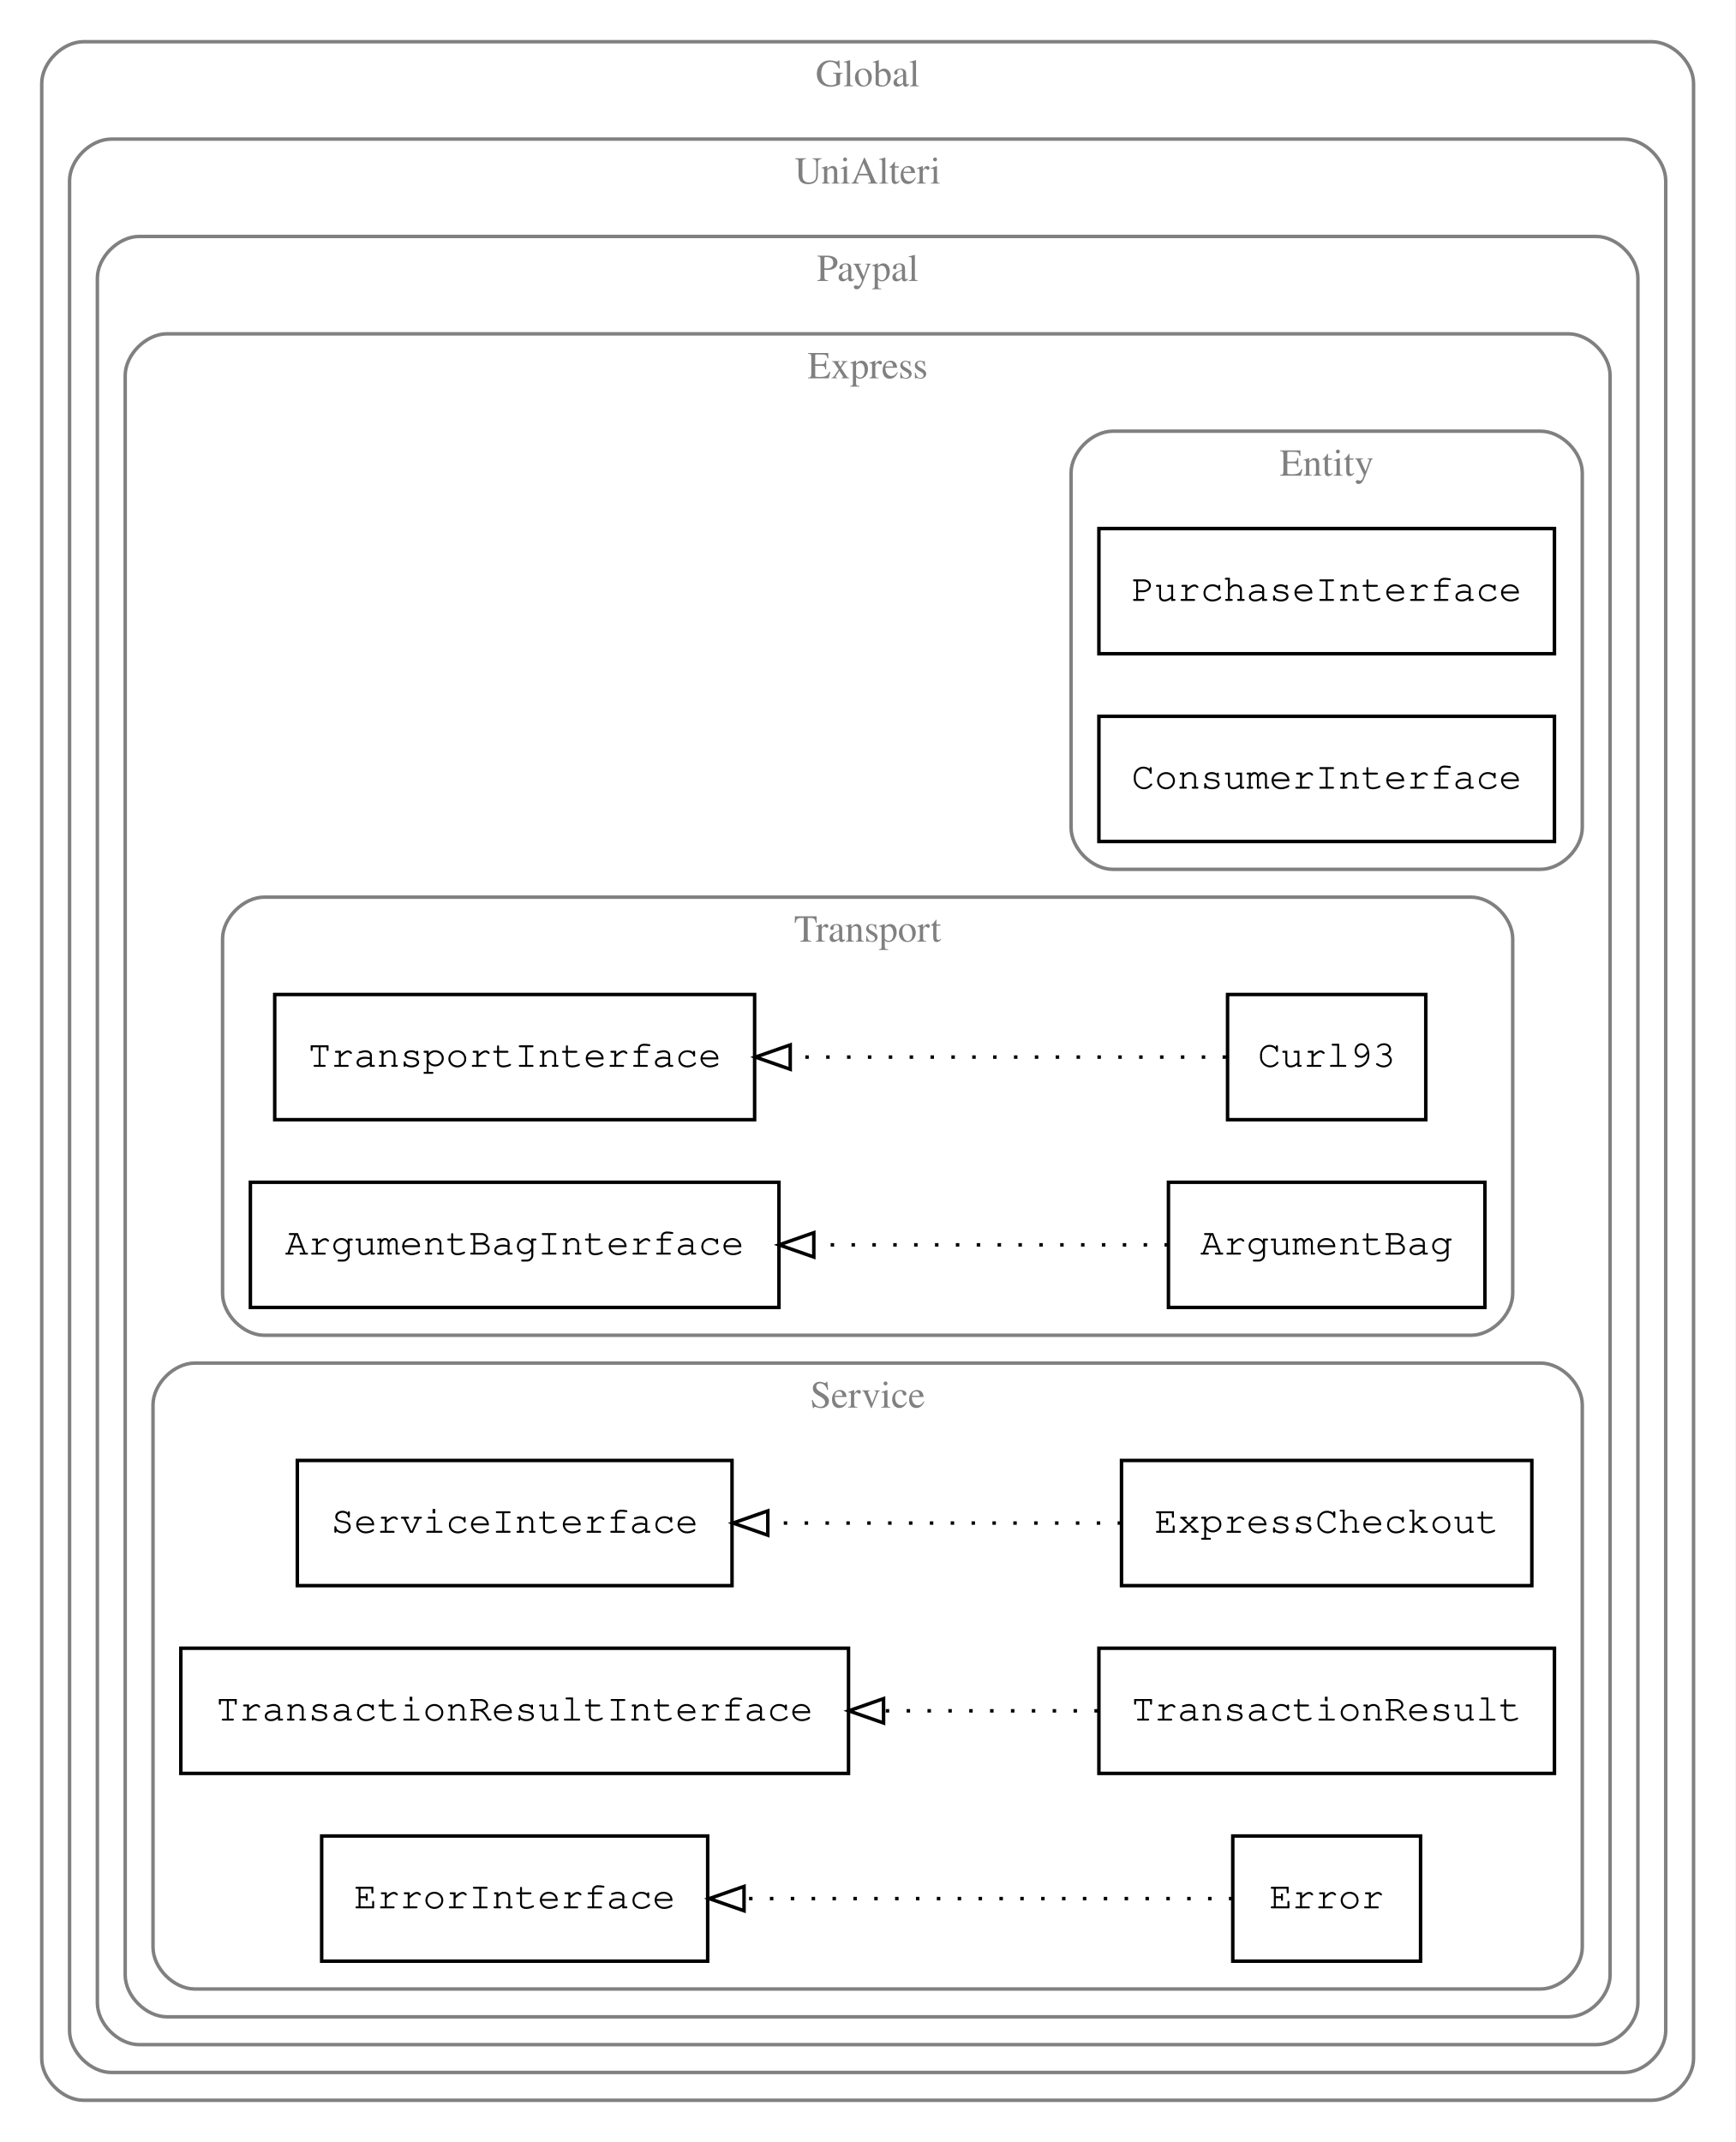
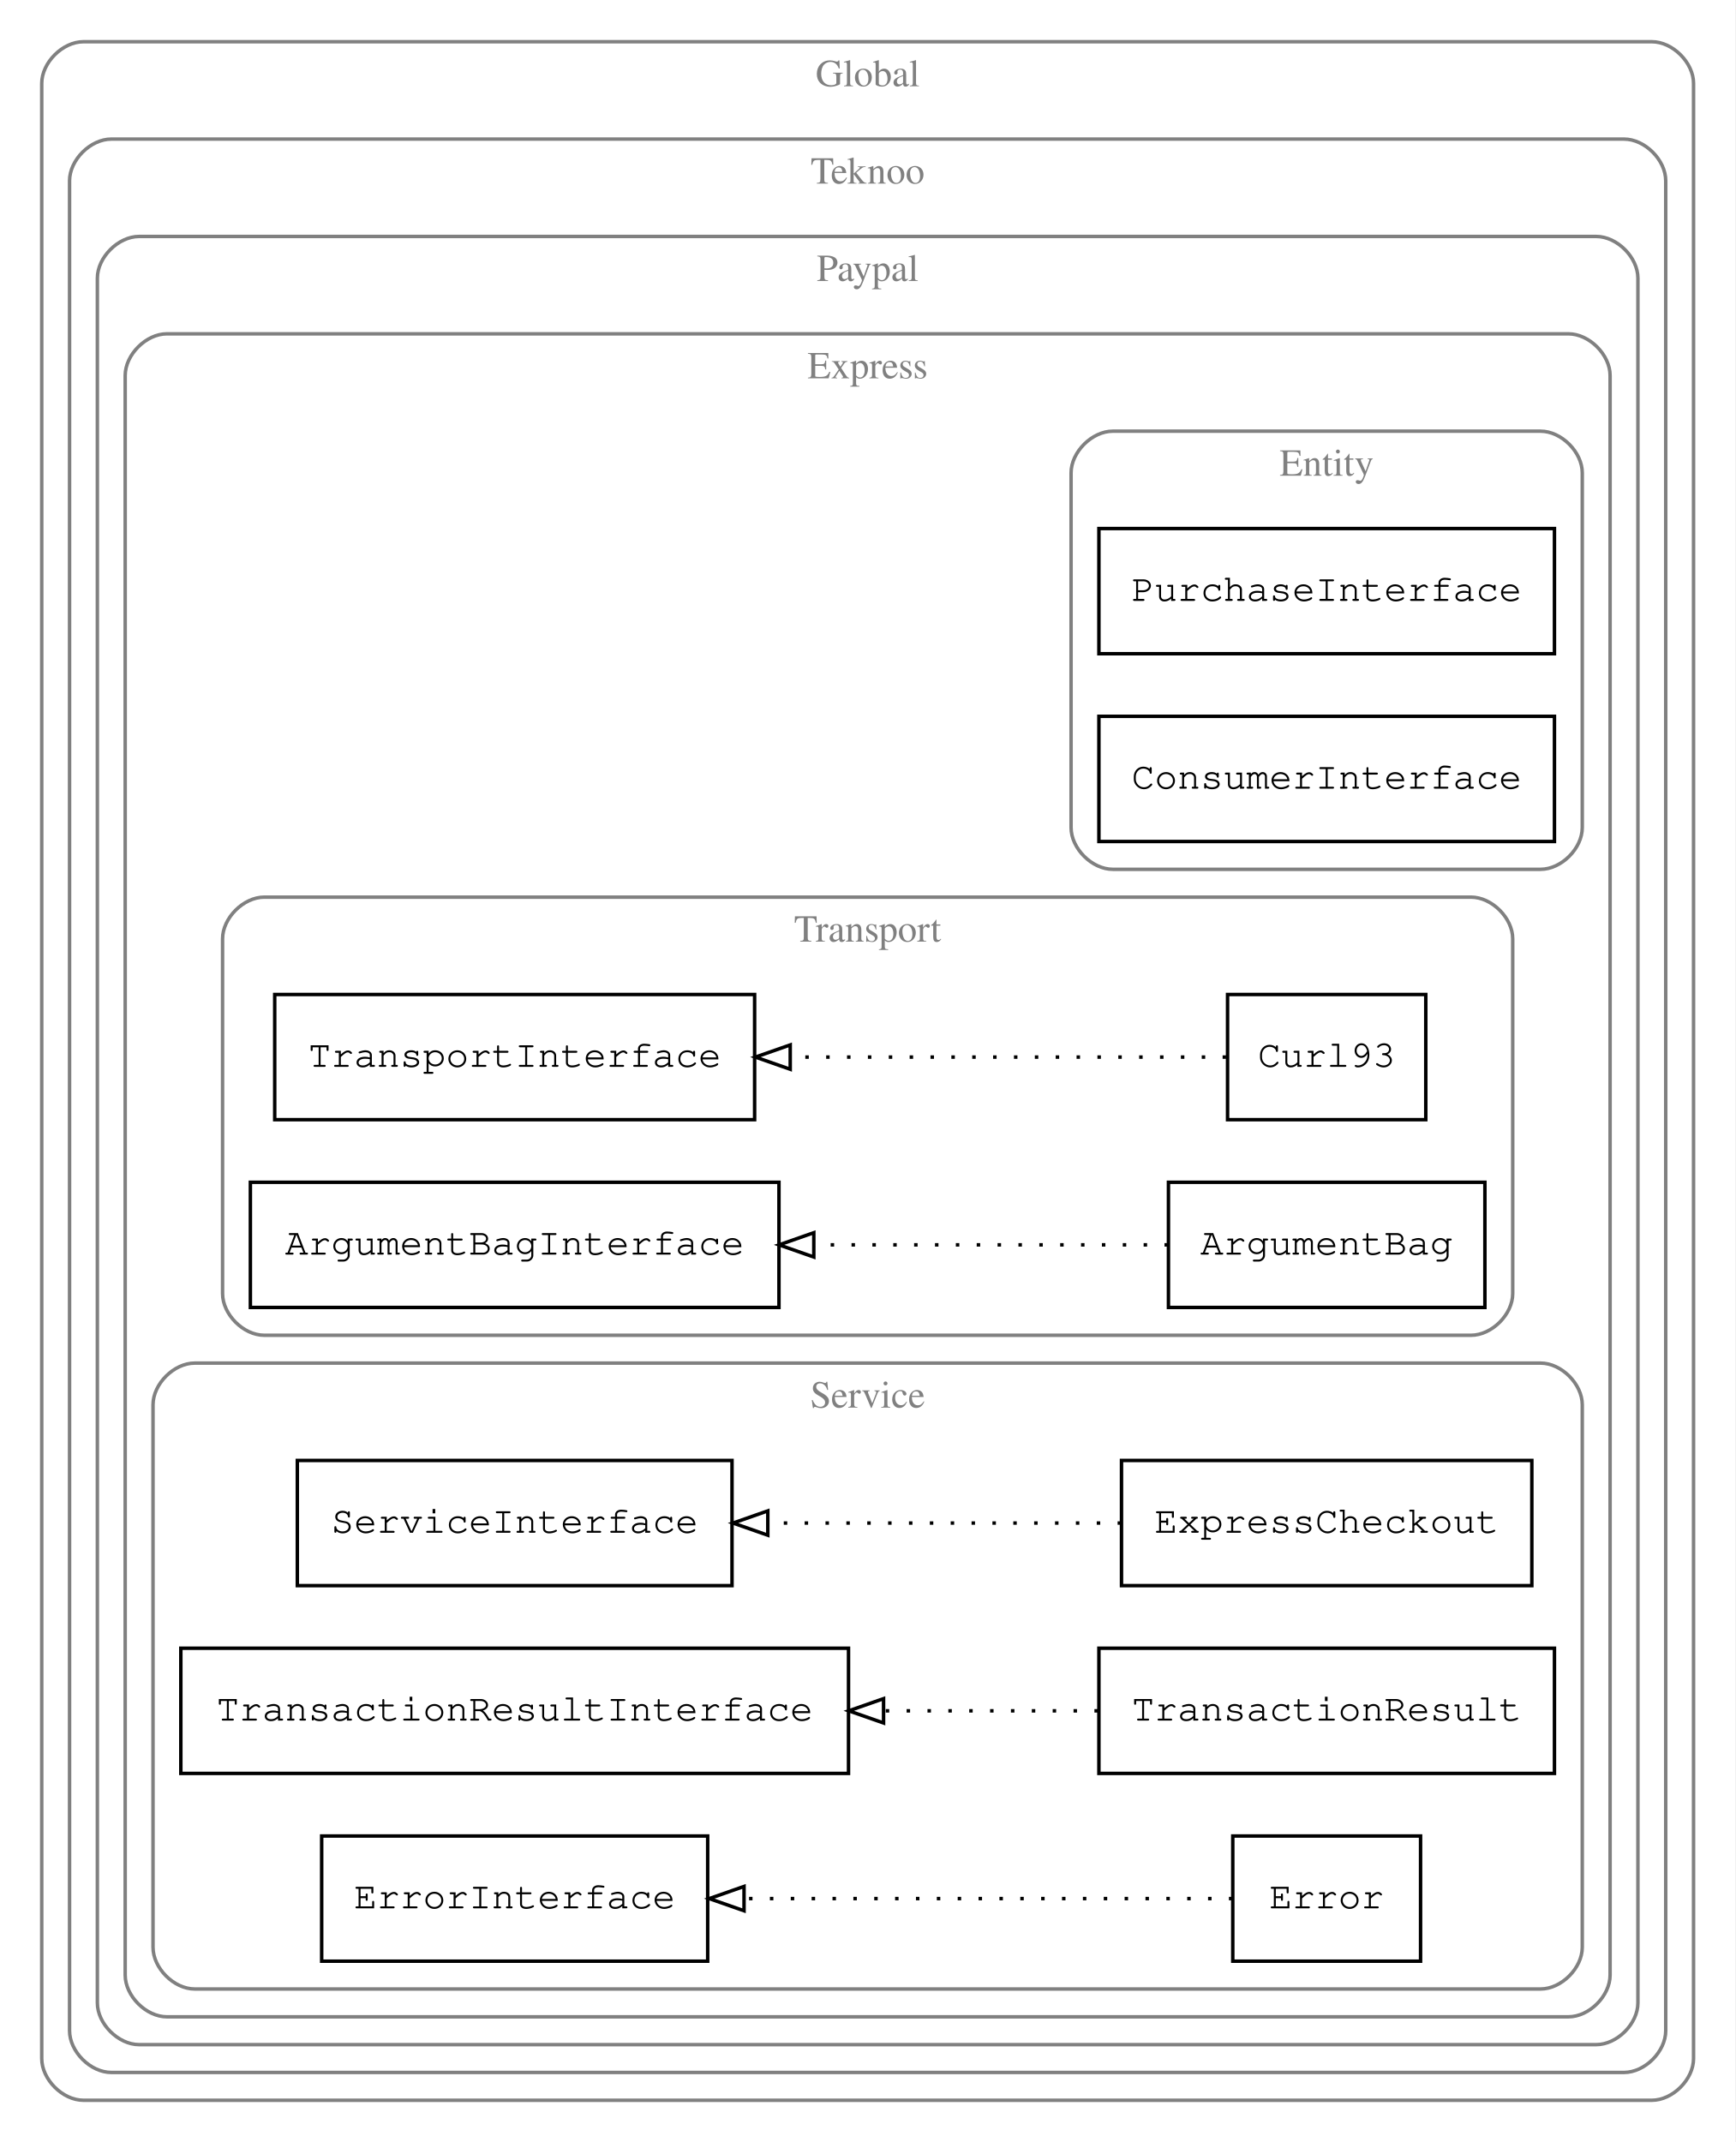
<svg xmlns="http://www.w3.org/2000/svg" width="499pt" height="616pt" viewBox="0.00 0.00 499.00 616.00">
  <g id="graph0" class="graph" transform="scale(1 1) rotate(0) translate(4 612)">
    <polygon fill="white" stroke="none" points="-4,4 -4,-612 495,-612 495,4 -4,4" />
    <g id="clust1" class="cluster">
      <path fill="none" stroke="gray" d="M20,-8C20,-8 471,-8 471,-8 477,-8 483,-14 483,-20 483,-20 483,-588 483,-588 483,-594 477,-600 471,-600 471,-600 20,-600 20,-600 14,-600 8,-594 8,-588 8,-588 8,-20 8,-20 8,-14 14,-8 20,-8" />
      <text text-anchor="middle" x="245.5" y="-587.2" font-family="Times,serif" font-size="11.00" fill="gray">Global</text>
    </g>
    <g id="clust2" class="cluster">
      <path fill="none" stroke="gray" d="M28,-16C28,-16 463,-16 463,-16 469,-16 475,-22 475,-28 475,-28 475,-560 475,-560 475,-566 469,-572 463,-572 463,-572 28,-572 28,-572 22,-572 16,-566 16,-560 16,-560 16,-28 16,-28 16,-22 22,-16 28,-16" />
-       <text text-anchor="middle" x="245.5" y="-559.2" font-family="Times,serif" font-size="11.00" fill="gray">UniAlteri</text>
+       <text text-anchor="middle" x="245.5" y="-559.2" font-family="Times,serif" font-size="11.00" fill="gray">Teknoo</text>
    </g>
    <g id="clust3" class="cluster">
      <path fill="none" stroke="gray" d="M36,-24C36,-24 455,-24 455,-24 461,-24 467,-30 467,-36 467,-36 467,-532 467,-532 467,-538 461,-544 455,-544 455,-544 36,-544 36,-544 30,-544 24,-538 24,-532 24,-532 24,-36 24,-36 24,-30 30,-24 36,-24" />
      <text text-anchor="middle" x="245.5" y="-531.2" font-family="Times,serif" font-size="11.00" fill="gray">Paypal</text>
    </g>
    <g id="clust4" class="cluster">
      <path fill="none" stroke="gray" d="M44,-32C44,-32 447,-32 447,-32 453,-32 459,-38 459,-44 459,-44 459,-504 459,-504 459,-510 453,-516 447,-516 447,-516 44,-516 44,-516 38,-516 32,-510 32,-504 32,-504 32,-44 32,-44 32,-38 38,-32 44,-32" />
      <text text-anchor="middle" x="245.5" y="-503.2" font-family="Times,serif" font-size="11.00" fill="gray">Express</text>
    </g>
    <g id="clust5" class="cluster">
      <path fill="none" stroke="gray" d="M316,-362C316,-362 439,-362 439,-362 445,-362 451,-368 451,-374 451,-374 451,-476 451,-476 451,-482 445,-488 439,-488 439,-488 316,-488 316,-488 310,-488 304,-482 304,-476 304,-476 304,-374 304,-374 304,-368 310,-362 316,-362" />
      <text text-anchor="middle" x="377.5" y="-475.2" font-family="Times,serif" font-size="11.00" fill="gray">Entity</text>
    </g>
    <g id="clust6" class="cluster">
      <path fill="none" stroke="gray" d="M72,-228C72,-228 419,-228 419,-228 425,-228 431,-234 431,-240 431,-240 431,-342 431,-342 431,-348 425,-354 419,-354 419,-354 72,-354 72,-354 66,-354 60,-348 60,-342 60,-342 60,-240 60,-240 60,-234 66,-228 72,-228" />
      <text text-anchor="middle" x="245.5" y="-341.2" font-family="Times,serif" font-size="11.00" fill="gray">Transport</text>
    </g>
    <g id="clust7" class="cluster">
      <path fill="none" stroke="gray" d="M52,-40C52,-40 439,-40 439,-40 445,-40 451,-46 451,-52 451,-52 451,-208 451,-208 451,-214 445,-220 439,-220 439,-220 52,-220 52,-220 46,-220 40,-214 40,-208 40,-208 40,-52 40,-52 40,-46 46,-40 52,-40" />
      <text text-anchor="middle" x="245.5" y="-207.2" font-family="Times,serif" font-size="11.00" fill="gray">Service</text>
    </g>
    <g id="node1" class="node">
      <polygon fill="none" stroke="black" points="443,-460 312,-460 312,-424 443,-424 443,-460" />
      <text text-anchor="middle" x="377.5" y="-439.2" font-family="Courier,monospace" font-size="11.00">PurchaseInterface</text>
    </g>
    <g id="node2" class="node">
      <polygon fill="none" stroke="black" points="443,-406 312,-406 312,-370 443,-370 443,-406" />
      <text text-anchor="middle" x="377.5" y="-385.2" font-family="Courier,monospace" font-size="11.00">ConsumerInterface</text>
    </g>
    <g id="node3" class="node">
      <polygon fill="none" stroke="black" points="406,-326 349,-326 349,-290 406,-290 406,-326" />
      <text text-anchor="middle" x="377.5" y="-305.2" font-family="Courier,monospace" font-size="11.00">Curl93</text>
    </g>
    <g id="node6" class="node">
      <polygon fill="none" stroke="black" points="213,-326 75,-326 75,-290 213,-290 213,-326" />
      <text text-anchor="middle" x="144" y="-305.2" font-family="Courier,monospace" font-size="11.00">TransportInterface</text>
    </g>
    <g id="edge1" class="edge">
      <path fill="none" stroke="black" stroke-dasharray="1,5" d="M348.576,-308C317.737,-308 266.72,-308 223.475,-308" />
      <polygon fill="none" stroke="black" points="223.239,-304.5 213.238,-308 223.238,-311.5 223.239,-304.5" />
    </g>
    <g id="node4" class="node">
      <polygon fill="none" stroke="black" points="423,-272 332,-272 332,-236 423,-236 423,-272" />
      <text text-anchor="middle" x="377.5" y="-251.2" font-family="Courier,monospace" font-size="11.00">ArgumentBag</text>
    </g>
    <g id="node5" class="node">
      <polygon fill="none" stroke="black" points="220,-272 68,-272 68,-236 220,-236 220,-272" />
      <text text-anchor="middle" x="144" y="-251.2" font-family="Courier,monospace" font-size="11.00">ArgumentBagInterface</text>
    </g>
    <g id="edge4" class="edge">
      <path fill="none" stroke="black" stroke-dasharray="1,5" d="M331.864,-254C303.045,-254 264.622,-254 230.113,-254" />
      <polygon fill="none" stroke="black" points="230.022,-250.5 220.022,-254 230.021,-257.5 230.022,-250.5" />
    </g>
    <g id="node7" class="node">
      <polygon fill="none" stroke="black" points="436.5,-192 318.5,-192 318.5,-156 436.5,-156 436.5,-192" />
      <text text-anchor="middle" x="377.5" y="-171.2" font-family="Courier,monospace" font-size="11.00">ExpressCheckout</text>
    </g>
    <g id="node10" class="node">
      <polygon fill="none" stroke="black" points="206.5,-192 81.5,-192 81.5,-156 206.5,-156 206.5,-192" />
      <text text-anchor="middle" x="144" y="-171.2" font-family="Courier,monospace" font-size="11.00">ServiceInterface</text>
    </g>
    <g id="edge2" class="edge">
      <path fill="none" stroke="black" stroke-dasharray="1,5" d="M318.382,-174C287.684,-174 249.727,-174 217.16,-174" />
      <polygon fill="none" stroke="black" points="216.792,-170.5 206.792,-174 216.792,-177.5 216.792,-170.5" />
    </g>
    <g id="node8" class="node">
      <polygon fill="none" stroke="black" points="443,-138 312,-138 312,-102 443,-102 443,-138" />
      <text text-anchor="middle" x="377.5" y="-117.2" font-family="Courier,monospace" font-size="11.00">TransactionResult</text>
    </g>
    <g id="node11" class="node">
      <polygon fill="none" stroke="black" points="240,-138 48,-138 48,-102 240,-102 240,-138" />
      <text text-anchor="middle" x="144" y="-117.2" font-family="Courier,monospace" font-size="11.00">TransactionResultInterface</text>
    </g>
    <g id="edge3" class="edge">
      <path fill="none" stroke="black" stroke-dasharray="1,5" d="M311.707,-120C292.625,-120 271.234,-120 250.303,-120" />
      <polygon fill="none" stroke="black" points="250.077,-116.5 240.077,-120 250.077,-123.5 250.077,-116.5" />
    </g>
    <g id="node9" class="node">
      <polygon fill="none" stroke="black" points="404.5,-84 350.5,-84 350.5,-48 404.5,-48 404.5,-84" />
      <text text-anchor="middle" x="377.5" y="-63.2" font-family="Courier,monospace" font-size="11.00">Error</text>
    </g>
    <g id="node12" class="node">
      <polygon fill="none" stroke="black" points="199.5,-84 88.5,-84 88.5,-48 199.5,-48 199.5,-84" />
      <text text-anchor="middle" x="144" y="-63.2" font-family="Courier,monospace" font-size="11.00">ErrorInterface</text>
    </g>
    <g id="edge5" class="edge">
      <path fill="none" stroke="black" stroke-dasharray="1,5" d="M350.394,-66C316.644,-66 256.696,-66 210.246,-66" />
      <polygon fill="none" stroke="black" points="209.955,-62.5 199.955,-66 209.955,-69.5 209.955,-62.5" />
    </g>
  </g>
</svg>
